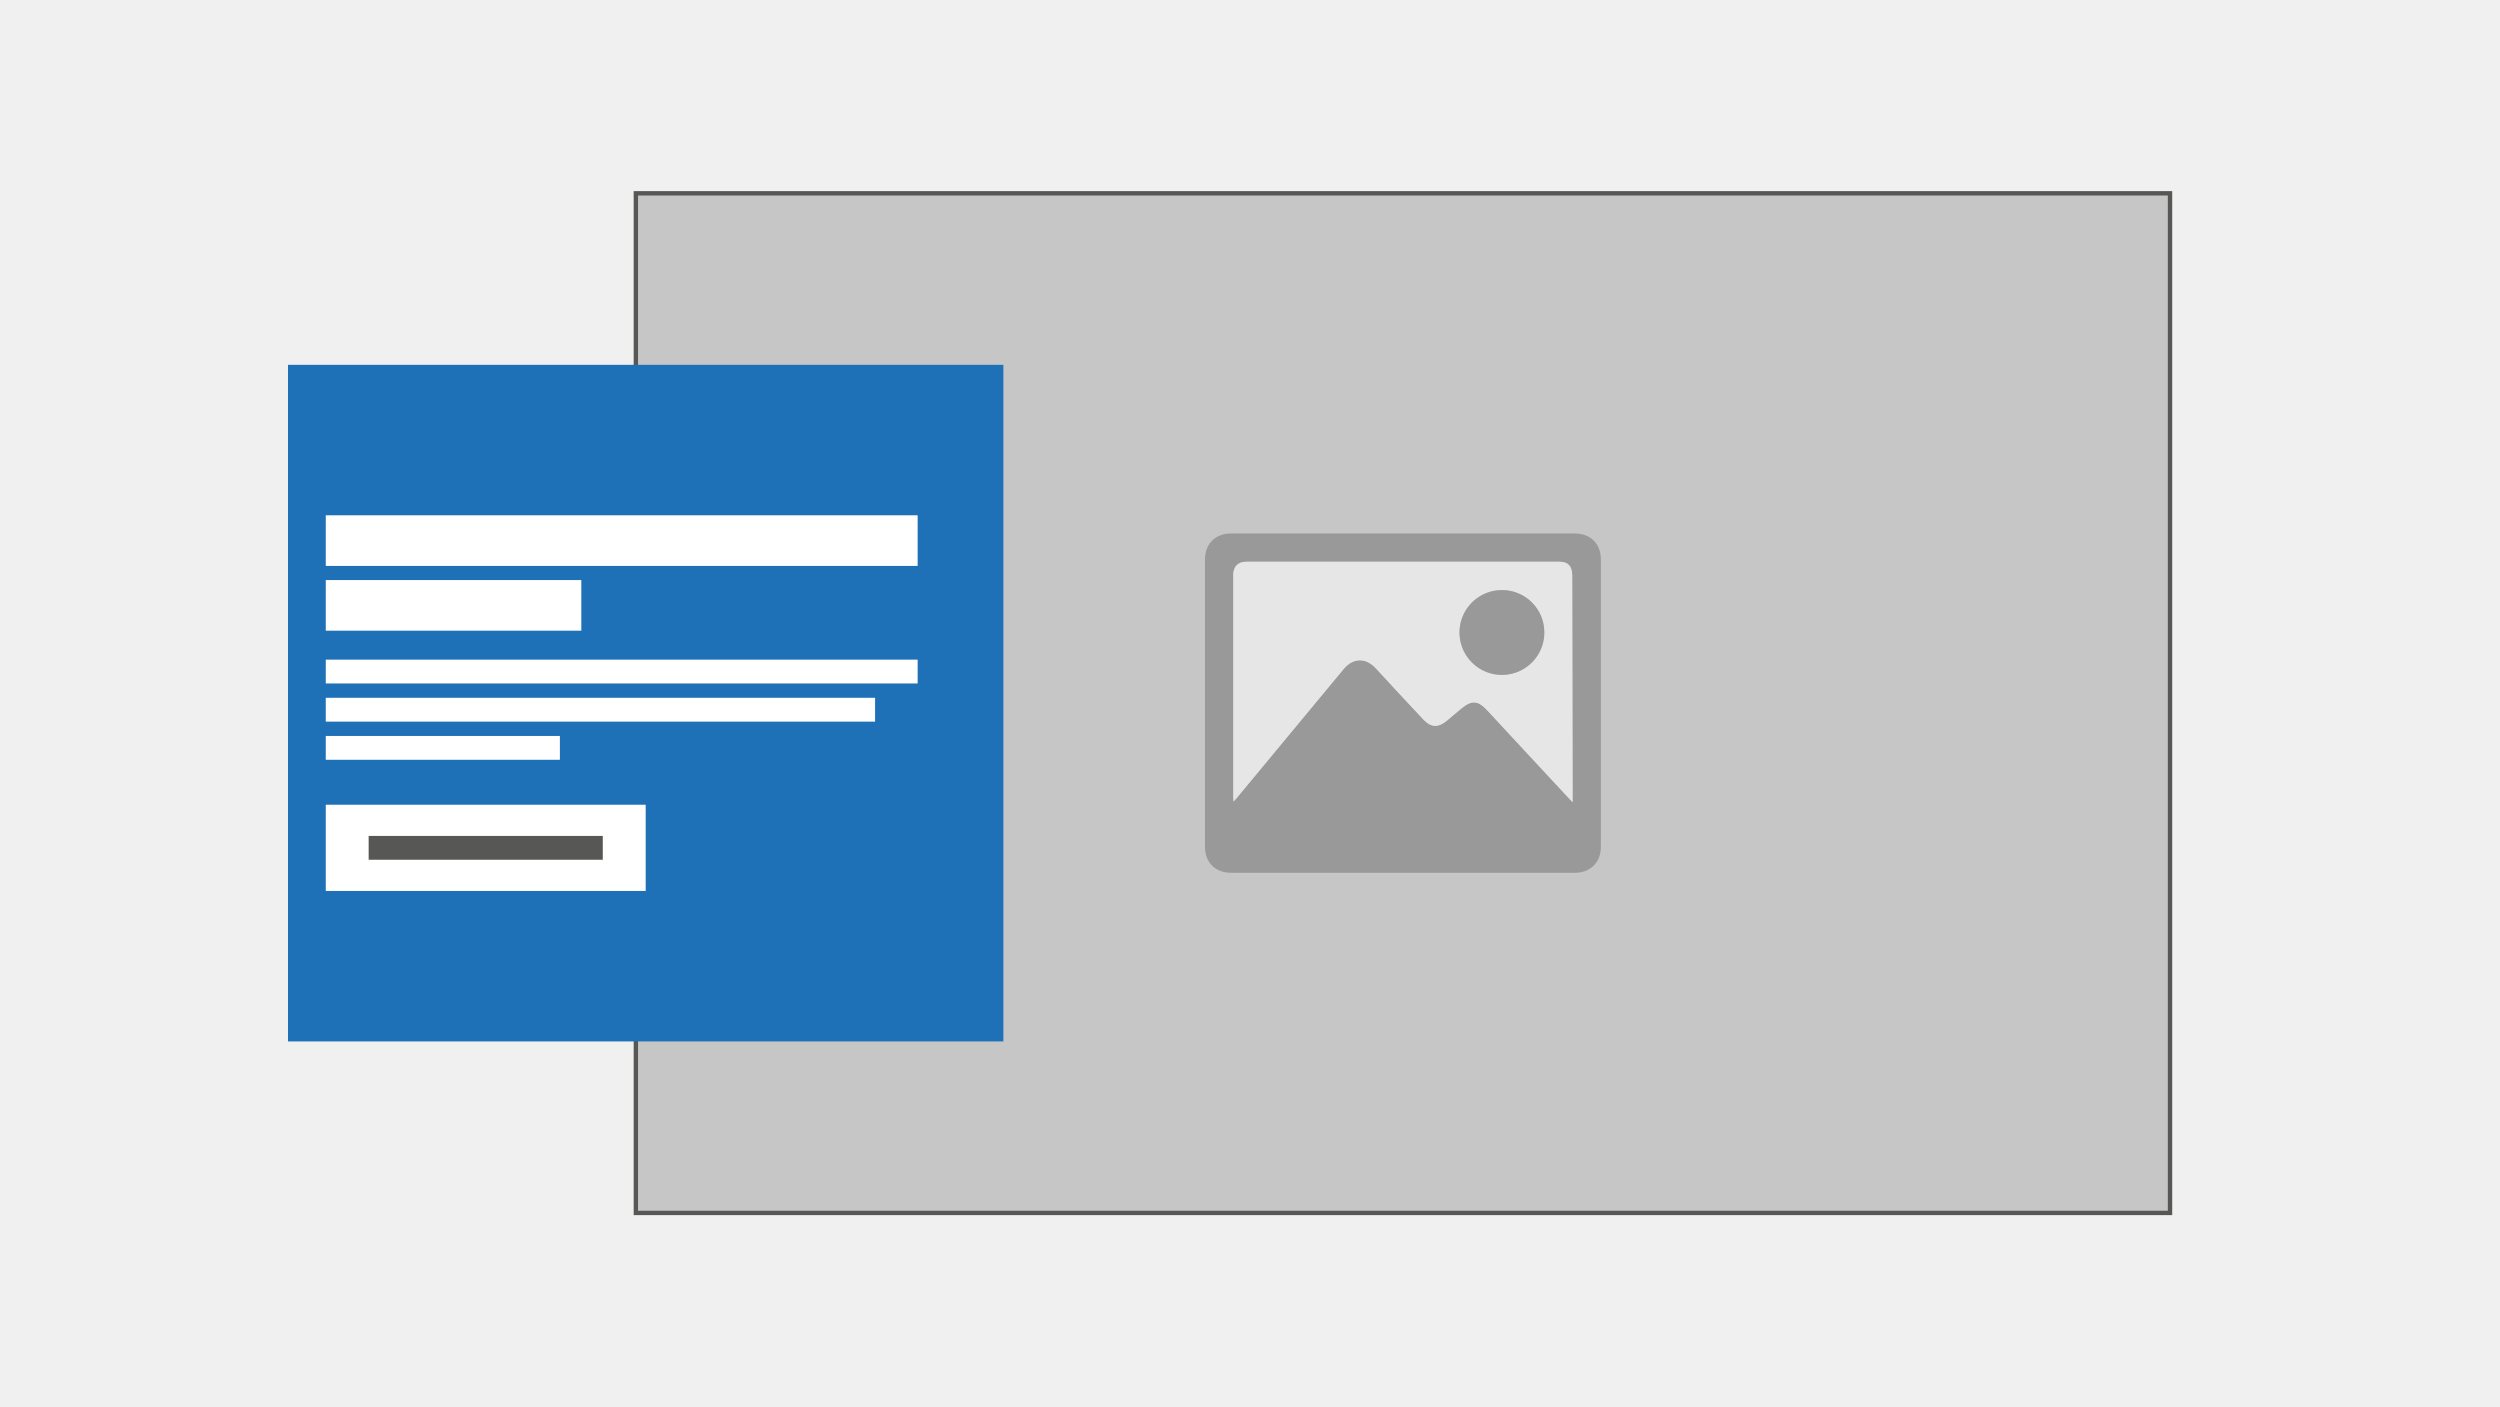
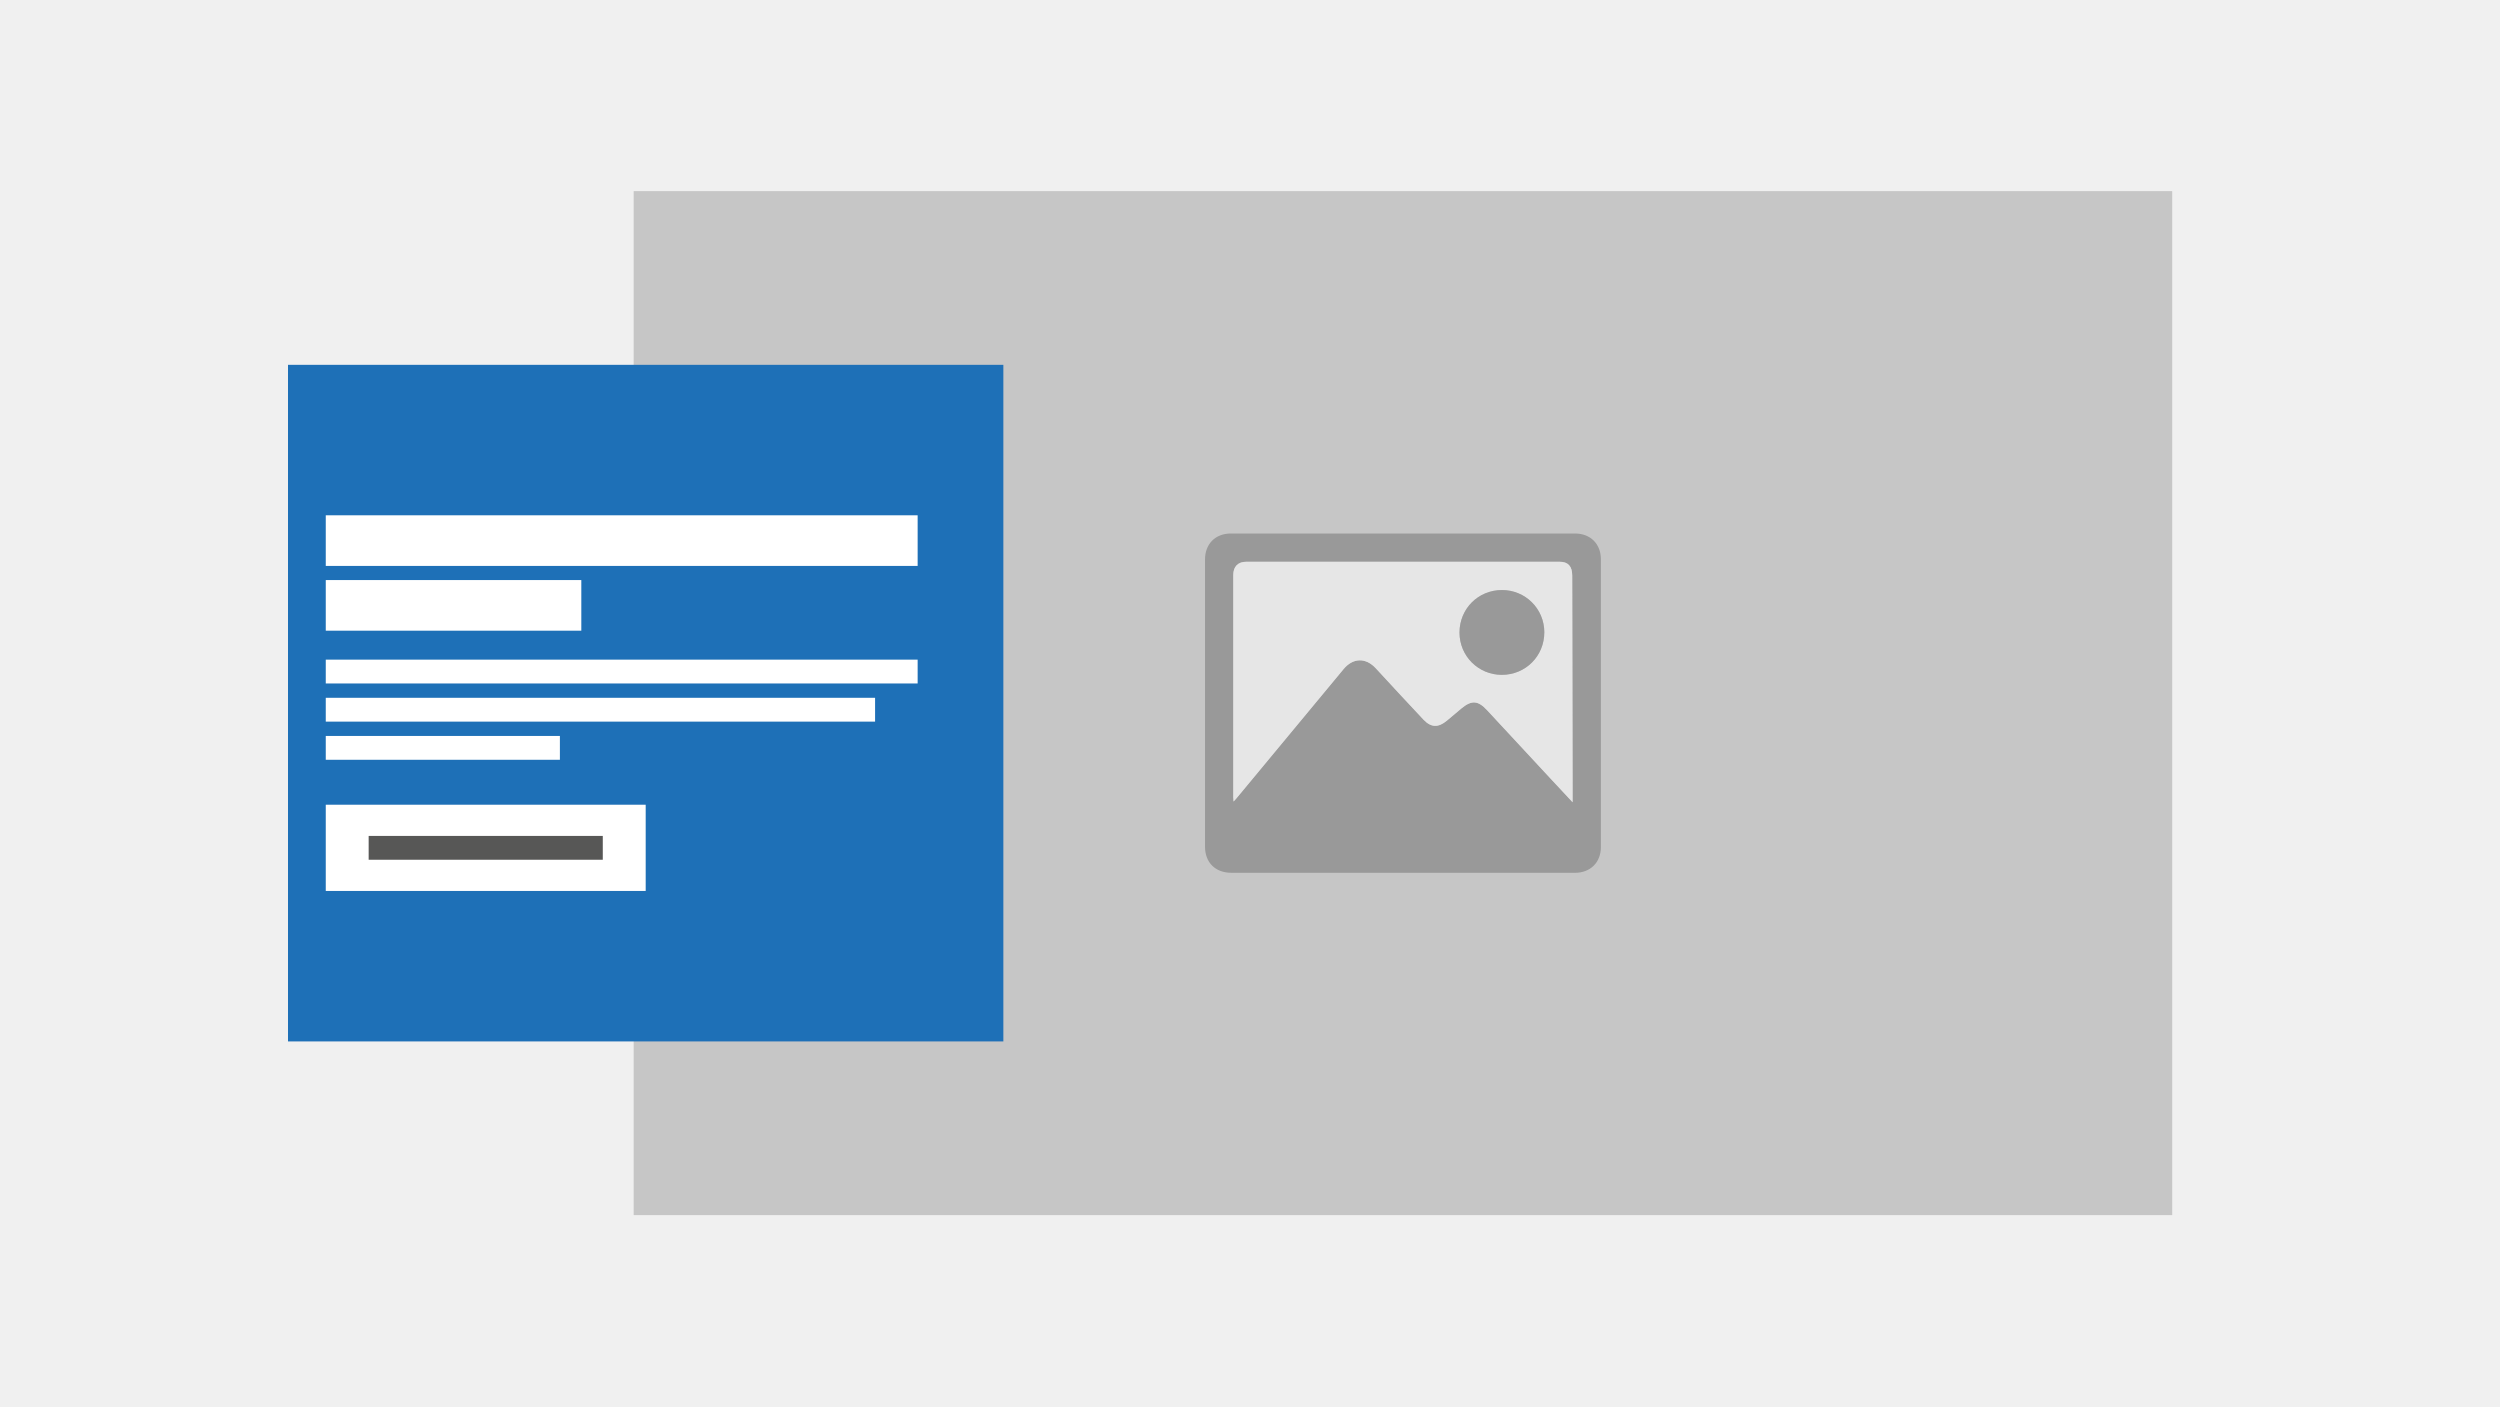
- <svg xmlns="http://www.w3.org/2000/svg" id="Layer_1" data-name="Layer 1" viewBox="0 0 1600 900">
+ <svg xmlns="http://www.w3.org/2000/svg" id="Layer_1" viewBox="0 0 1600 900">
  <defs>
-     <style>.cls-1{fill:#c6c6c6;}.cls-2{fill:#575756;}.cls-3{fill:#1e70b7;}.cls-4{fill:#fff;}.cls-5{fill:#999;}.cls-6{fill:#e6e6e6;}</style>
+     <style>.cls-1{fill:#e6e6e6;}.cls-2{fill:#fff;}.cls-3{fill:#999;}.cls-4{fill:#c6c6c6;}.cls-5{fill:#1e70b7;}.cls-6{fill:#575756;}</style>
  </defs>
-   <rect class="cls-1" x="406.95" y="123.72" width="981.86" height="652.56" />
-   <path class="cls-2" d="M1387.41,125.12V774.88H408.35V125.12h979.06m2.8-2.8H405.55V777.68h984.66V122.32Z" />
-   <rect class="cls-3" x="184.32" y="233.49" width="457.83" height="433.02" />
-   <rect class="cls-4" x="208.49" y="329.79" width="378.8" height="32.4" />
-   <rect class="cls-4" x="208.49" y="371.24" width="163.55" height="32.4" />
-   <rect class="cls-4" x="208.49" y="422.17" width="378.8" height="15.25" />
-   <rect class="cls-4" x="208.49" y="446.59" width="351.56" height="15.25" />
-   <rect class="cls-4" x="208.49" y="471.01" width="149.84" height="15.25" />
-   <rect class="cls-4" x="208.49" y="515.02" width="204.75" height="55.19" />
-   <rect class="cls-2" x="235.94" y="534.99" width="149.84" height="15.25" />
-   <path class="cls-5" d="M897.73,558.58H788c-10.21,0-16.82-6.57-16.82-16.71q0-91.87,0-183.76c0-10,6.61-16.68,16.56-16.69H1008c9.84,0,16.55,6.66,16.55,16.42q0,92.16,0,184.33c0,9.74-6.74,16.4-16.57,16.41Zm108.72-45.16c0-3.2,0-5.69,0-8.19q-.12-68.43-.24-136.85c0-6-2.59-8.86-8.11-8.86H797.64c-5.36,0-8.34,3.07-8.34,8.48q0,71.12,0,142.22c0,.78.11,1.56.2,2.74.88-1,1.46-1.61,2-2.26l68.37-82.46c6.06-7.31,14.19-7.51,20.62-.57,10.19,11,20.3,22.05,30.6,32.94,4.83,5.11,9.48,5.15,14.91.62,3.11-2.59,6.17-5.24,9.3-7.82,6.58-5.44,10.64-5.14,16.47,1.15q20.29,21.87,40.58,43.73C996.88,503.17,1001.42,508,1006.45,513.42Z" />
-   <path class="cls-6" d="M1006.45,513.42c-5-5.4-9.57-10.25-14.1-15.13q-20.29-21.85-40.58-43.73c-5.83-6.29-9.89-6.59-16.47-1.15-3.13,2.58-6.19,5.23-9.3,7.82-5.43,4.53-10.08,4.49-14.91-.62-10.3-10.89-20.41-21.94-30.6-32.94-6.43-6.94-14.56-6.74-20.62.57L791.5,510.7c-.54.65-1.12,1.26-2,2.26-.09-1.18-.2-2-.2-2.74q0-71.1,0-142.22c0-5.41,3-8.48,8.34-8.48H998.1c5.52,0,8.1,2.86,8.11,8.86q.13,68.43.24,136.85C1006.46,507.73,1006.45,510.22,1006.45,513.42ZM988.36,404.66a27.14,27.14,0,1,0-27.19,27.24A27,27,0,0,0,988.36,404.66Z" />
-   <path class="cls-5" d="M988.36,404.66a27.14,27.14,0,1,1-27.1-27A27,27,0,0,1,988.36,404.66Z" />
+   <rect class="cls-4" x="405.55" y="122.32" width="984.66" height="655.36" />
+   <rect class="cls-5" x="184.32" y="233.49" width="457.83" height="433.02" />
+   <rect class="cls-2" x="208.49" y="329.79" width="378.8" height="32.4" />
+   <rect class="cls-2" x="208.49" y="371.24" width="163.55" height="32.4" />
+   <rect class="cls-2" x="208.49" y="422.17" width="378.8" height="15.25" />
+   <rect class="cls-2" x="208.49" y="446.59" width="351.56" height="15.25" />
+   <rect class="cls-2" x="208.49" y="471.01" width="149.84" height="15.25" />
+   <rect class="cls-2" x="208.49" y="515.02" width="204.75" height="55.19" />
+   <rect class="cls-6" x="235.94" y="534.99" width="149.84" height="15.25" />
+   <path class="cls-3" d="m897.73,558.58c-36.56,0-73.13,0-109.69,0-10.21,0-16.83-6.56-16.83-16.7,0-61.25,0-122.51,0-183.76,0-10.02,6.62-16.68,16.57-16.68,73.41,0,146.82,0,220.23,0,9.83,0,16.54,6.65,16.55,16.42,0,61.44,0,122.88,0,184.33,0,9.74-6.74,16.41-16.57,16.41-36.75,0-73.5,0-110.26,0Zm108.73-45.16c0-3.19,0-5.69,0-8.19-.08-45.62-.15-91.23-.24-136.85-.01-6-2.59-8.85-8.11-8.86-66.82-.02-133.64-.02-200.47,0-5.35,0-8.34,3.07-8.34,8.48,0,47.41,0,94.81,0,142.22,0,.78.11,1.56.2,2.74.88-1,1.46-1.61,2-2.26,22.79-27.49,45.58-54.98,68.37-82.47,6.06-7.3,14.19-7.51,20.62-.56,10.18,10.99,20.3,22.05,30.59,32.93,4.83,5.11,9.48,5.15,14.91.62,3.11-2.59,6.18-5.25,9.3-7.83,6.58-5.43,10.64-5.13,16.48,1.16,13.52,14.58,27.05,29.16,40.58,43.73,4.53,4.87,9.07,9.73,14.1,15.12Z" />
+   <path class="cls-1" d="m1006.45,513.42c-5.03-5.39-9.58-10.25-14.1-15.12-13.53-14.57-27.05-29.15-40.58-43.73-5.83-6.29-9.9-6.59-16.48-1.16-3.12,2.58-6.19,5.23-9.3,7.83-5.43,4.52-10.08,4.48-14.91-.62-10.29-10.89-20.41-21.94-30.59-32.93-6.44-6.95-14.57-6.74-20.62.56-22.79,27.49-45.58,54.98-68.37,82.47-.54.65-1.11,1.26-2,2.26-.09-1.18-.2-1.96-.2-2.74,0-47.41-.01-94.81,0-142.22,0-5.41,2.98-8.48,8.34-8.48,66.82-.01,133.64-.02,200.47,0,5.51,0,8.09,2.86,8.11,8.86.09,45.62.16,91.23.24,136.85,0,2.5,0,5,0,8.19Zm-18.09-108.75c-.01-15.02-12.06-27.04-27.1-27.04-15.21,0-27.2,12-27.19,27.23.01,15.02,12.05,27.04,27.09,27.05,15.2,0,27.2-12.02,27.19-27.24Z" />
+   <path class="cls-3" d="m988.36,404.66c.01,15.22-11.99,27.24-27.19,27.24-15.04,0-27.08-12.03-27.09-27.05-.01-15.23,11.97-27.24,27.19-27.23,15.04,0,27.08,12.03,27.1,27.04Z" />
</svg>
